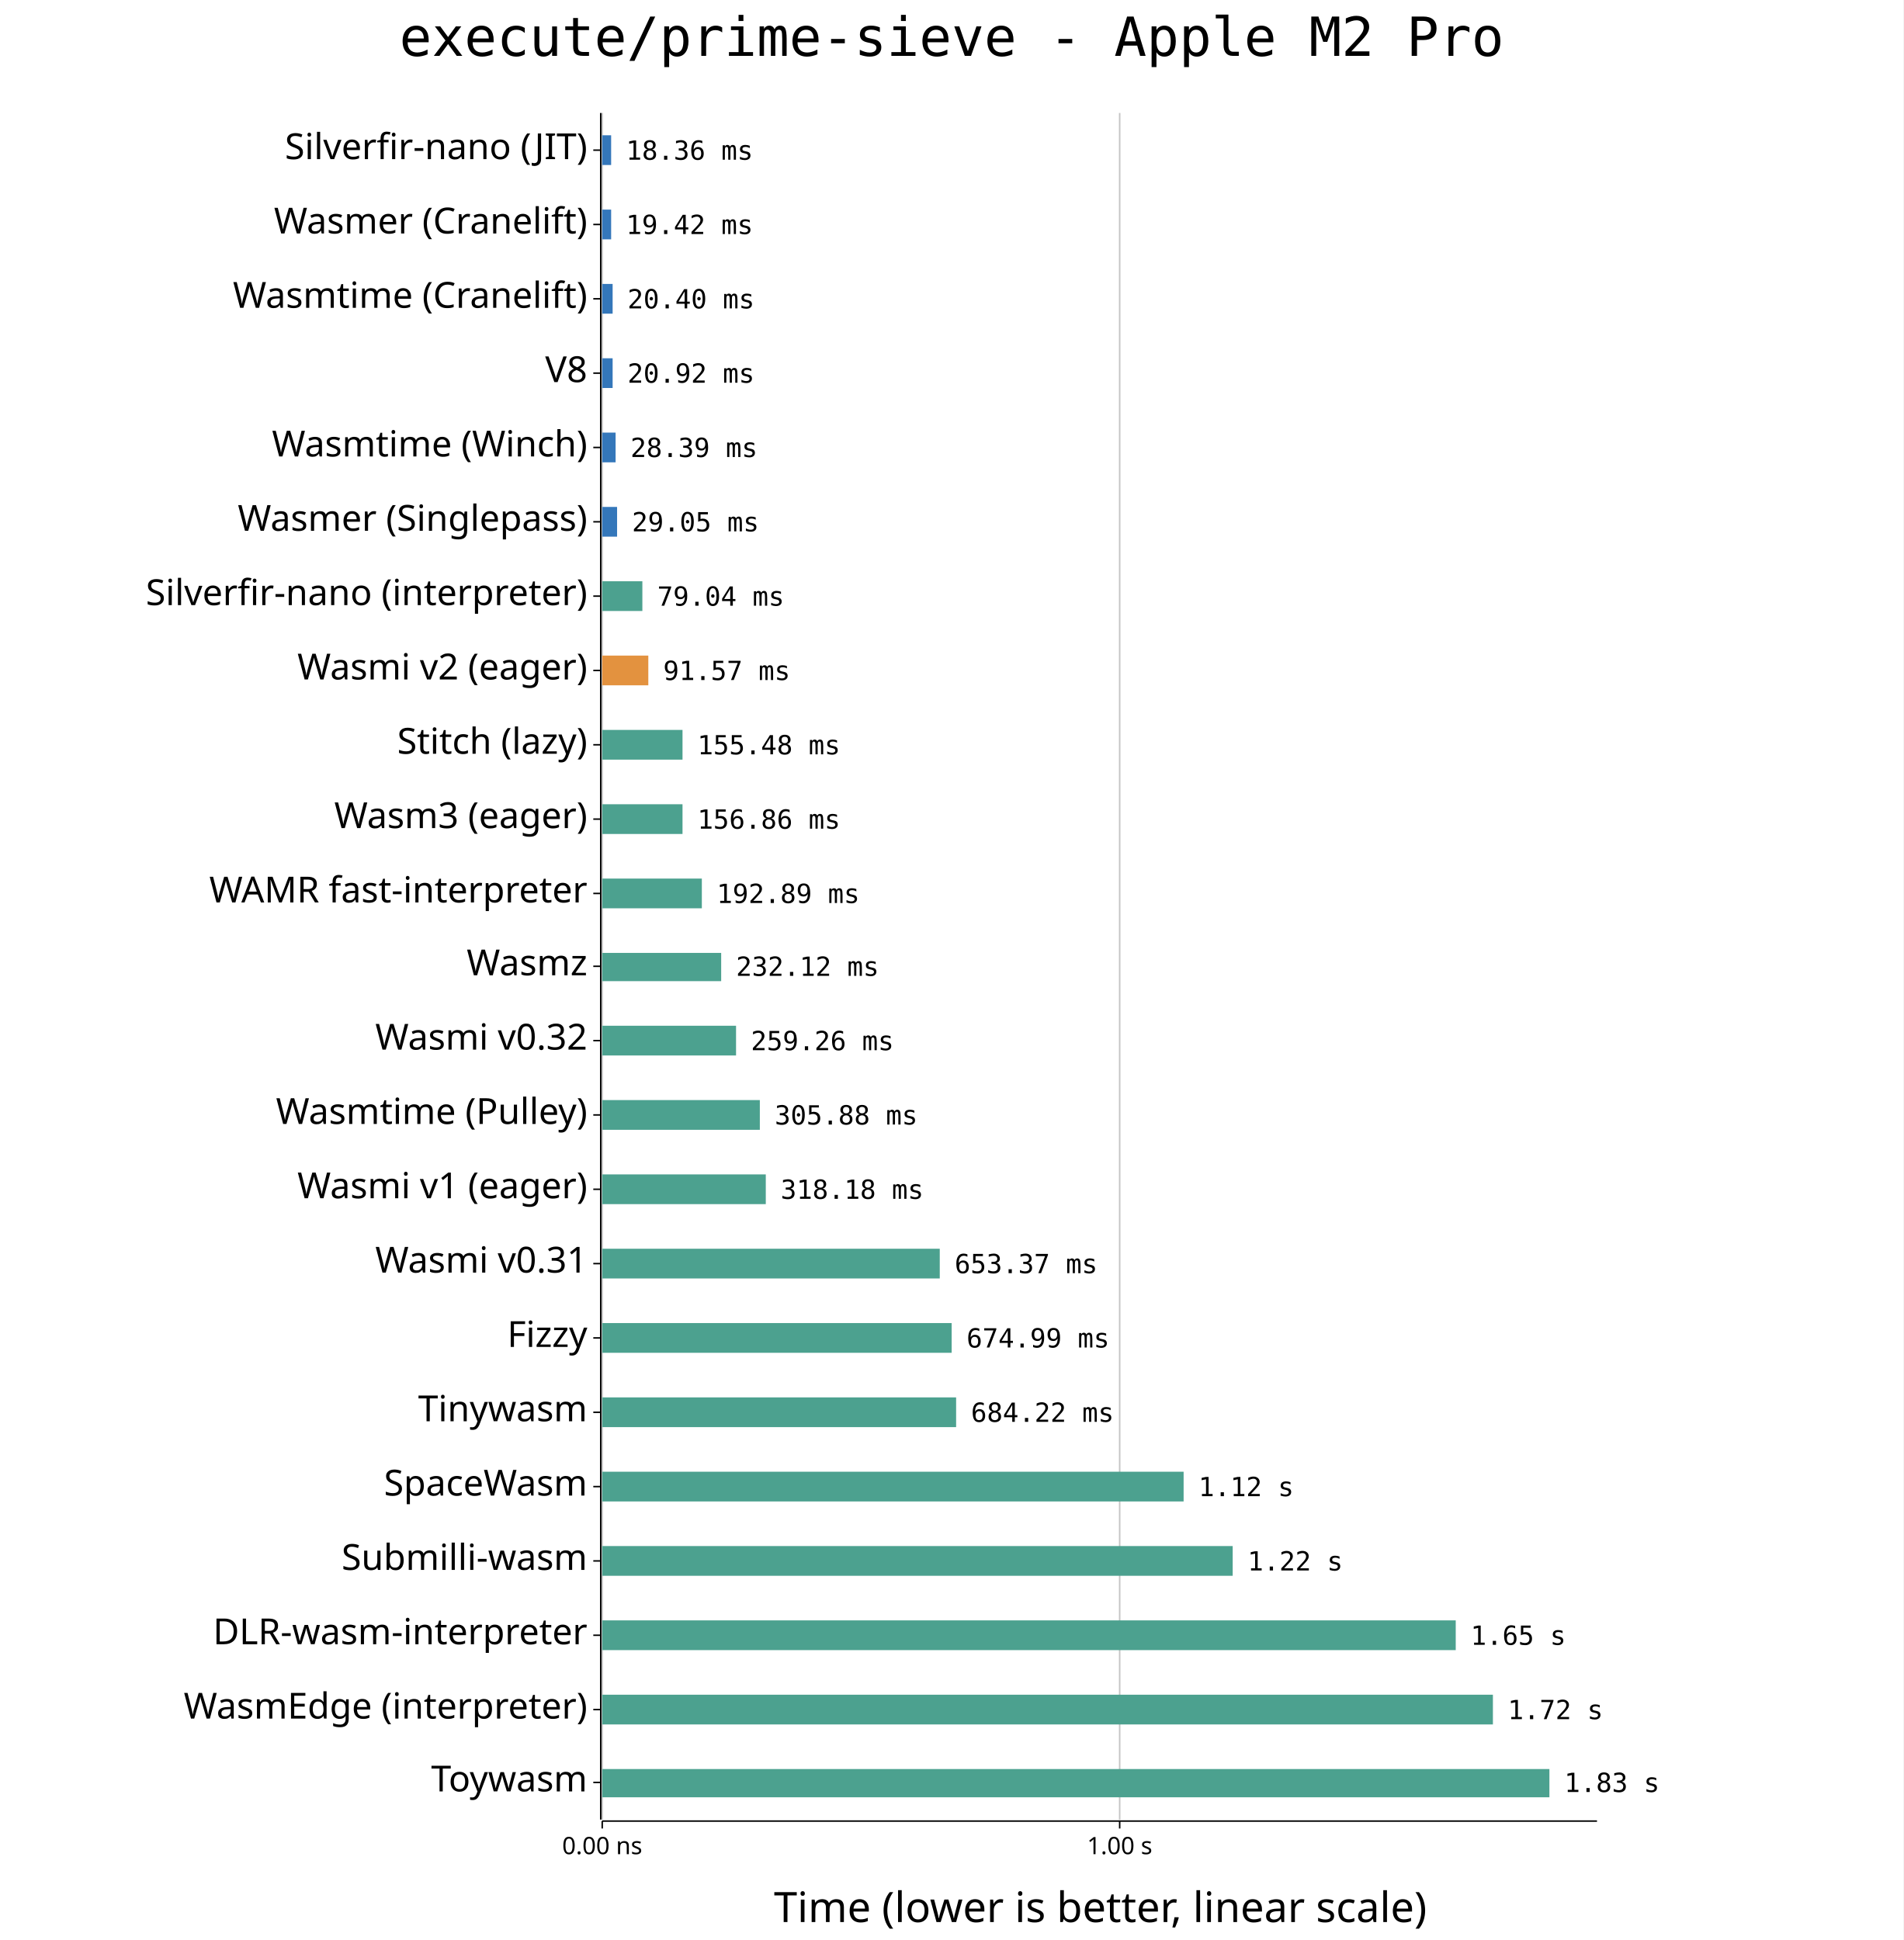
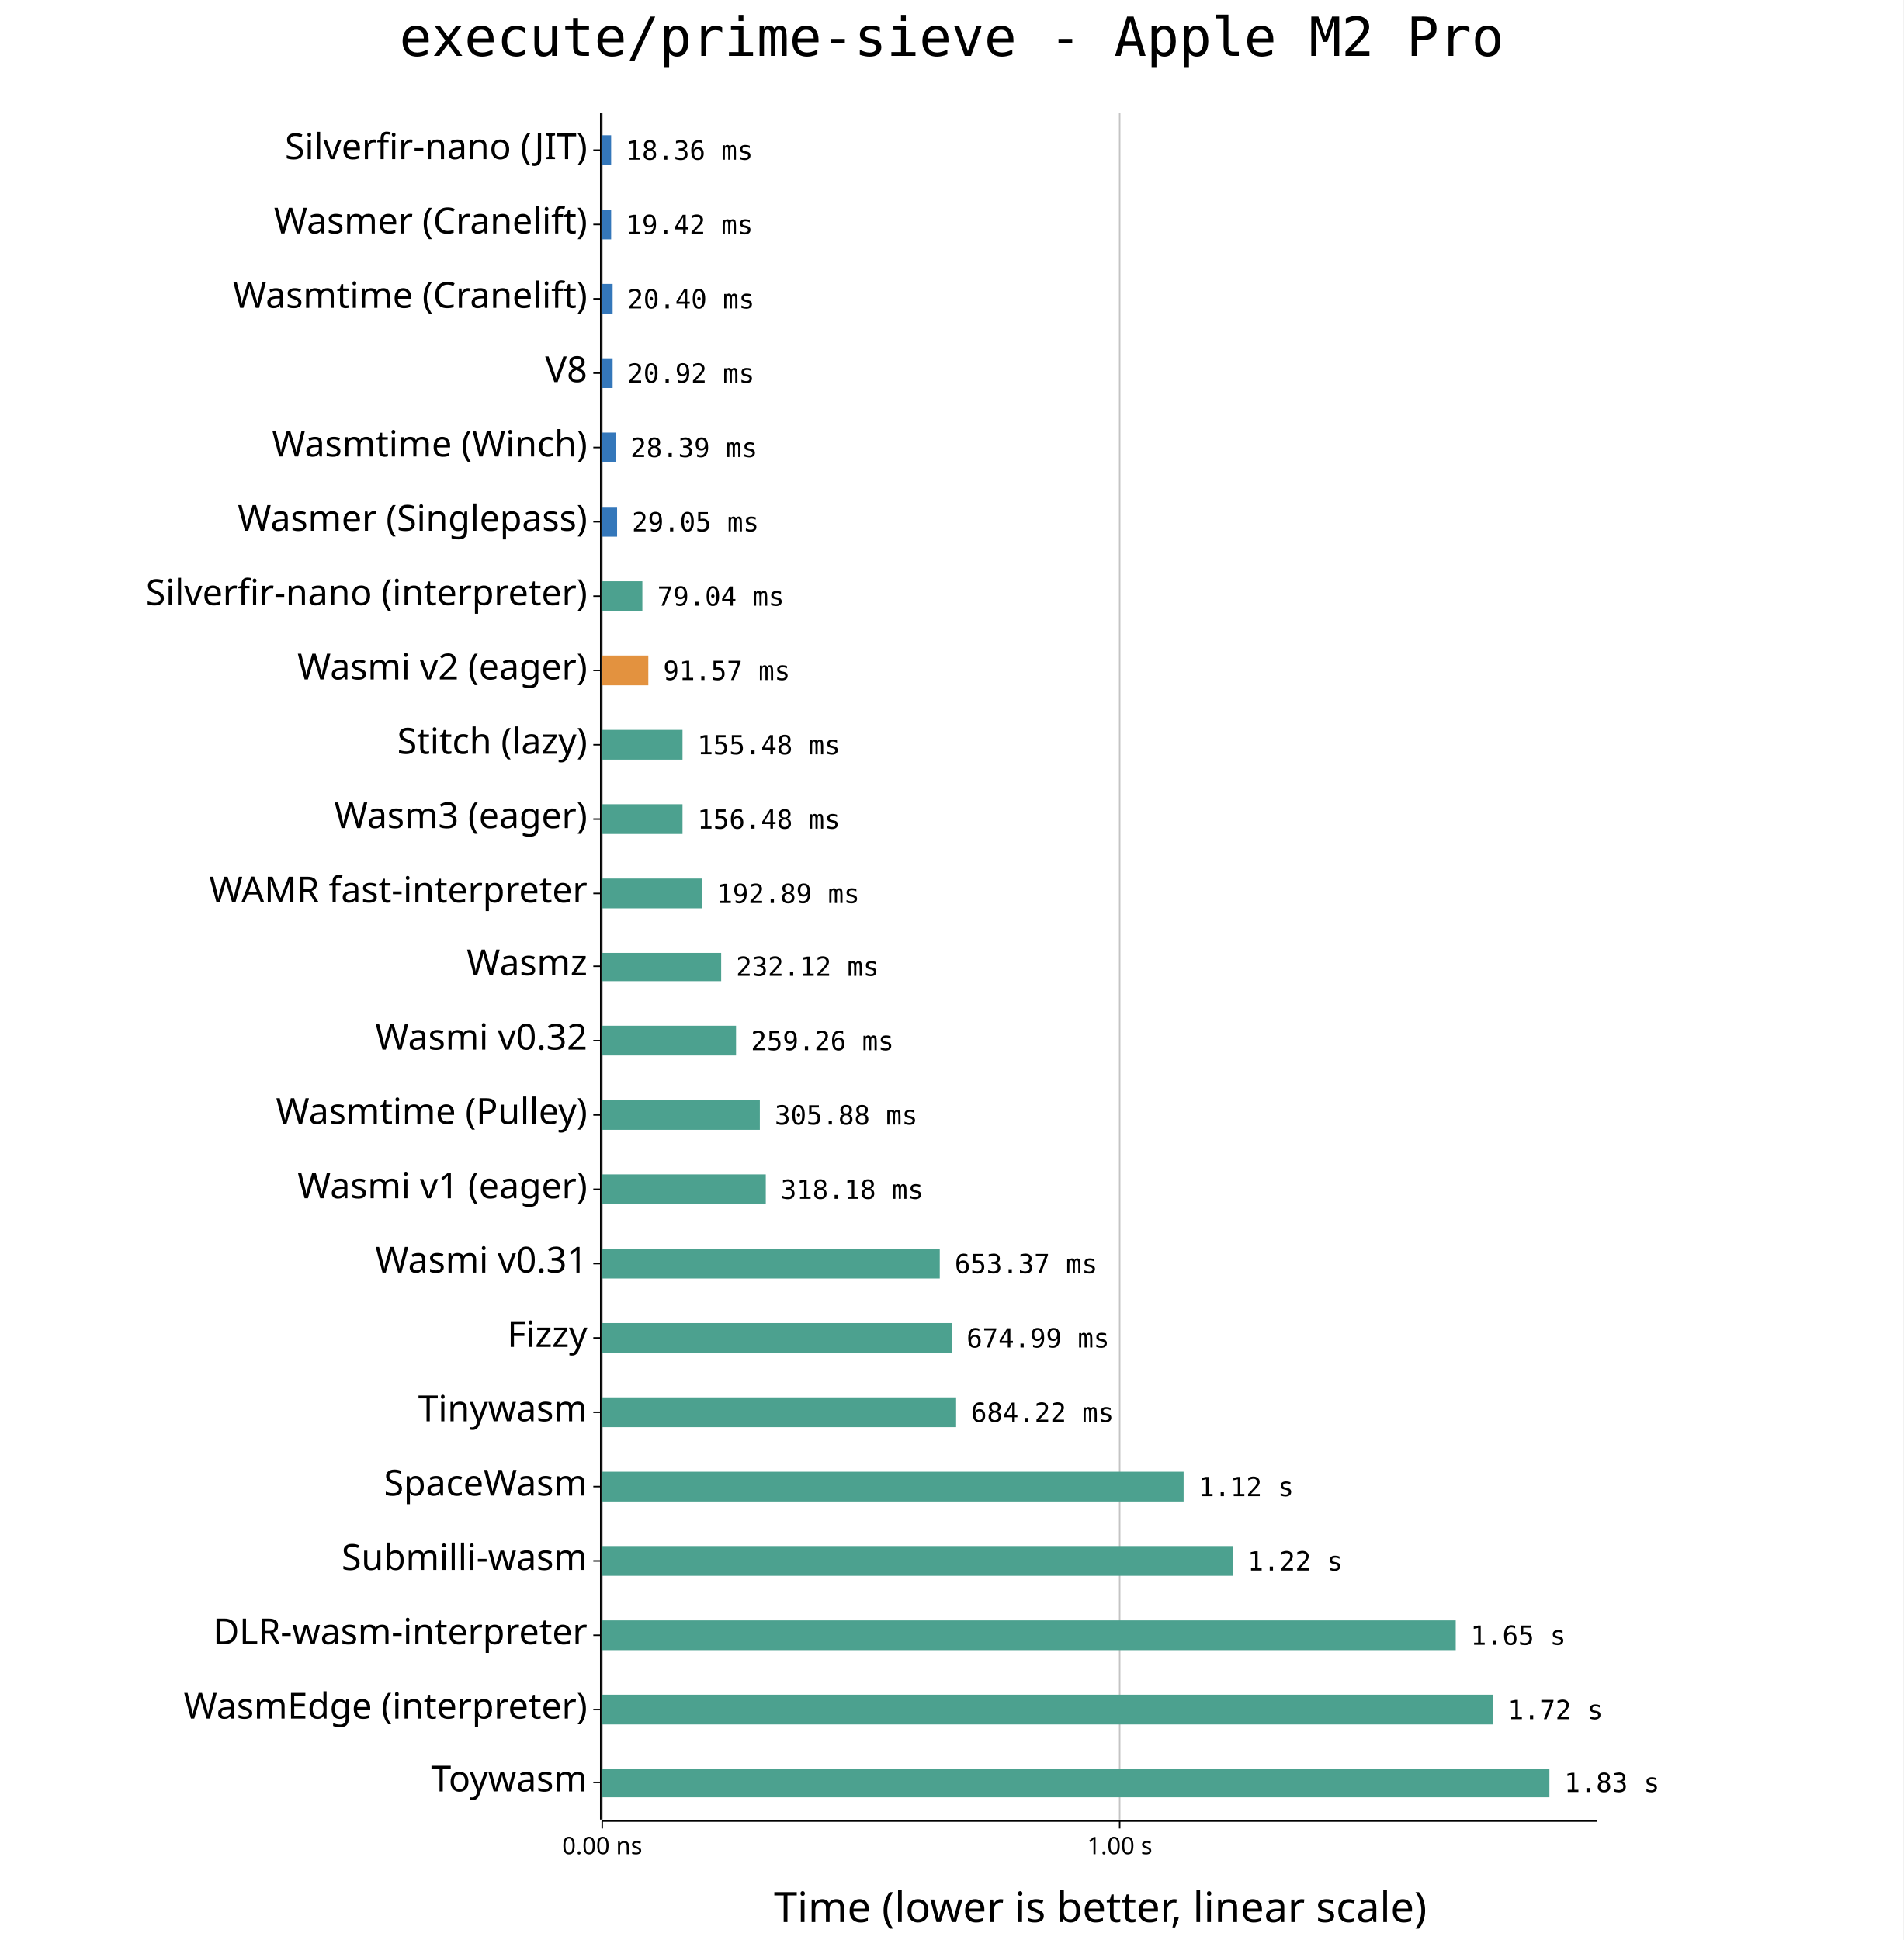
<svg xmlns="http://www.w3.org/2000/svg" width="1280" height="1305" viewBox="0 0 1280 1305">
  <rect x="0" y="0" width="1280" height="1305" opacity="1" fill="#FFFFFF" stroke="none" />
  <text x="640" y="10" dy="0.76em" text-anchor="middle" font-family="monospace" font-size="36.29" opacity="1" fill="#000000">
execute/prime-sieve - Apple M2 Pro
</text>
  <line opacity="0.1" stroke="#000000" stroke-width="1" x1="405" y1="1224" x2="405" y2="76" />
  <line opacity="0.1" stroke="#000000" stroke-width="1" x1="753" y1="1224" x2="753" y2="76" />
  <text x="5" y="650" dy="0.76em" text-anchor="middle" font-family="sans-serif" font-size="28.226" opacity="1" fill="#000000" transform="rotate(270, 5, 650)">

</text>
  <text x="740" y="1300" dy="-0.5ex" text-anchor="middle" font-family="sans-serif" font-size="28.226" opacity="1" fill="#000000">
Time (lower is better, linear scale)
</text>
  <line opacity="0.15" stroke="#000000" stroke-width="1" x1="405" y1="1224" x2="405" y2="76" />
  <line opacity="0.15" stroke="#000000" stroke-width="1" x1="753" y1="1224" x2="753" y2="76" />
  <polyline fill="none" opacity="1" stroke="#000000" stroke-width="1" points="404,76 404,1224 " />
  <text x="395" y="1199" dy="0.5ex" text-anchor="end" font-family="sans-serif" font-size="24.194" opacity="1" fill="#000000">
Toywasm
</text>
  <polyline fill="none" opacity="1" stroke="#000000" stroke-width="1" points="399,1199 404,1199 " />
  <text x="395" y="1150" dy="0.5ex" text-anchor="end" font-family="sans-serif" font-size="24.194" opacity="1" fill="#000000">
WasmEdge (interpreter)
</text>
  <polyline fill="none" opacity="1" stroke="#000000" stroke-width="1" points="399,1150 404,1150 " />
  <text x="395" y="1100" dy="0.5ex" text-anchor="end" font-family="sans-serif" font-size="24.194" opacity="1" fill="#000000">
DLR-wasm-interpreter
</text>
  <polyline fill="none" opacity="1" stroke="#000000" stroke-width="1" points="399,1100 404,1100 " />
  <text x="395" y="1050" dy="0.5ex" text-anchor="end" font-family="sans-serif" font-size="24.194" opacity="1" fill="#000000">
Submilli-wasm
</text>
  <polyline fill="none" opacity="1" stroke="#000000" stroke-width="1" points="399,1050 404,1050 " />
  <text x="395" y="1000" dy="0.5ex" text-anchor="end" font-family="sans-serif" font-size="24.194" opacity="1" fill="#000000">
SpaceWasm
</text>
  <polyline fill="none" opacity="1" stroke="#000000" stroke-width="1" points="399,1000 404,1000 " />
  <text x="395" y="950" dy="0.5ex" text-anchor="end" font-family="sans-serif" font-size="24.194" opacity="1" fill="#000000">
Tinywasm
</text>
  <polyline fill="none" opacity="1" stroke="#000000" stroke-width="1" points="399,950 404,950 " />
  <text x="395" y="900" dy="0.5ex" text-anchor="end" font-family="sans-serif" font-size="24.194" opacity="1" fill="#000000">
Fizzy
</text>
  <polyline fill="none" opacity="1" stroke="#000000" stroke-width="1" points="399,900 404,900 " />
  <text x="395" y="850" dy="0.5ex" text-anchor="end" font-family="sans-serif" font-size="24.194" opacity="1" fill="#000000">
Wasmi v0.31
</text>
  <polyline fill="none" opacity="1" stroke="#000000" stroke-width="1" points="399,850 404,850 " />
  <text x="395" y="800" dy="0.5ex" text-anchor="end" font-family="sans-serif" font-size="24.194" opacity="1" fill="#000000">
Wasmi v1 (eager)
</text>
  <polyline fill="none" opacity="1" stroke="#000000" stroke-width="1" points="399,800 404,800 " />
  <text x="395" y="750" dy="0.5ex" text-anchor="end" font-family="sans-serif" font-size="24.194" opacity="1" fill="#000000">
Wasmtime (Pulley)
</text>
  <polyline fill="none" opacity="1" stroke="#000000" stroke-width="1" points="399,750 404,750 " />
  <text x="395" y="700" dy="0.5ex" text-anchor="end" font-family="sans-serif" font-size="24.194" opacity="1" fill="#000000">
Wasmi v0.32
</text>
  <polyline fill="none" opacity="1" stroke="#000000" stroke-width="1" points="399,700 404,700 " />
  <text x="395" y="650" dy="0.5ex" text-anchor="end" font-family="sans-serif" font-size="24.194" opacity="1" fill="#000000">
Wasmz
</text>
  <polyline fill="none" opacity="1" stroke="#000000" stroke-width="1" points="399,650 404,650 " />
  <text x="395" y="601" dy="0.5ex" text-anchor="end" font-family="sans-serif" font-size="24.194" opacity="1" fill="#000000">
WAMR fast-interpreter
</text>
  <polyline fill="none" opacity="1" stroke="#000000" stroke-width="1" points="399,601 404,601 " />
  <text x="395" y="551" dy="0.5ex" text-anchor="end" font-family="sans-serif" font-size="24.194" opacity="1" fill="#000000">
Wasm3 (eager)
</text>
  <polyline fill="none" opacity="1" stroke="#000000" stroke-width="1" points="399,551 404,551 " />
  <text x="395" y="501" dy="0.5ex" text-anchor="end" font-family="sans-serif" font-size="24.194" opacity="1" fill="#000000">
Stitch (lazy)
</text>
  <polyline fill="none" opacity="1" stroke="#000000" stroke-width="1" points="399,501 404,501 " />
  <text x="395" y="451" dy="0.5ex" text-anchor="end" font-family="sans-serif" font-size="24.194" opacity="1" fill="#000000">
Wasmi v2 (eager)
</text>
  <polyline fill="none" opacity="1" stroke="#000000" stroke-width="1" points="399,451 404,451 " />
  <text x="395" y="401" dy="0.5ex" text-anchor="end" font-family="sans-serif" font-size="24.194" opacity="1" fill="#000000">
Silverfir-nano (interpreter)
</text>
  <polyline fill="none" opacity="1" stroke="#000000" stroke-width="1" points="399,401 404,401 " />
  <text x="395" y="351" dy="0.5ex" text-anchor="end" font-family="sans-serif" font-size="24.194" opacity="1" fill="#000000">
Wasmer (Singlepass)
</text>
  <polyline fill="none" opacity="1" stroke="#000000" stroke-width="1" points="399,351 404,351 " />
  <text x="395" y="301" dy="0.5ex" text-anchor="end" font-family="sans-serif" font-size="24.194" opacity="1" fill="#000000">
Wasmtime (Winch)
</text>
  <polyline fill="none" opacity="1" stroke="#000000" stroke-width="1" points="399,301 404,301 " />
  <text x="395" y="251" dy="0.5ex" text-anchor="end" font-family="sans-serif" font-size="24.194" opacity="1" fill="#000000">
V8
</text>
  <polyline fill="none" opacity="1" stroke="#000000" stroke-width="1" points="399,251 404,251 " />
  <text x="395" y="201" dy="0.5ex" text-anchor="end" font-family="sans-serif" font-size="24.194" opacity="1" fill="#000000">
Wasmtime (Cranelift)
</text>
  <polyline fill="none" opacity="1" stroke="#000000" stroke-width="1" points="399,201 404,201 " />
  <text x="395" y="151" dy="0.5ex" text-anchor="end" font-family="sans-serif" font-size="24.194" opacity="1" fill="#000000">
Wasmer (Cranelift)
</text>
  <polyline fill="none" opacity="1" stroke="#000000" stroke-width="1" points="399,151 404,151 " />
  <text x="395" y="101" dy="0.5ex" text-anchor="end" font-family="sans-serif" font-size="24.194" opacity="1" fill="#000000">
Silverfir-nano (JIT)
</text>
  <polyline fill="none" opacity="1" stroke="#000000" stroke-width="1" points="399,101 404,101 " />
  <polyline fill="none" opacity="1" stroke="#000000" stroke-width="1" points="405,1225 1074,1225 " />
  <text x="405" y="1235" dy="0.76em" text-anchor="middle" font-family="sans-serif" font-size="16.129" opacity="1" fill="#000000">
0.00 ns
</text>
  <polyline fill="none" opacity="1" stroke="#000000" stroke-width="1" points="405,1225 405,1230 " />
  <text x="753" y="1235" dy="0.76em" text-anchor="middle" font-family="sans-serif" font-size="16.129" opacity="1" fill="#000000">
1.00 s
</text>
  <polyline fill="none" opacity="1" stroke="#000000" stroke-width="1" points="753,1225 753,1230 " />
+   <rect x="405" y="990" width="391" height="20" opacity="1" fill="#4CA18F" stroke="none" />
+   <rect x="405" y="591" width="67" height="20" opacity="1" fill="#4CA18F" stroke="none" />
+   <rect x="405" y="341" width="10" height="20" opacity="1" fill="#3477BA" stroke="none" />
+   <rect x="405" y="1140" width="599" height="20" opacity="1" fill="#4CA18F" stroke="none" />
+   <rect x="405" y="940" width="238" height="20" opacity="1" fill="#4CA18F" stroke="none" />
+   <rect x="405" y="690" width="90" height="20" opacity="1" fill="#4CA18F" stroke="none" />
+   <rect x="405" y="541" width="54" height="20" opacity="1" fill="#4CA18F" stroke="none" />
+   <rect x="405" y="491" width="54" height="20" opacity="1" fill="#4CA18F" stroke="none" />
+   <rect x="405" y="391" width="27" height="20" opacity="1" fill="#4CA18F" stroke="none" />
+   <rect x="405" y="291" width="9" height="20" opacity="1" fill="#3477BA" stroke="none" />
+   <rect x="405" y="790" width="110" height="20" opacity="1" fill="#4CA18F" stroke="none" />
+   <rect x="405" y="1040" width="424" height="20" opacity="1" fill="#4CA18F" stroke="none" />
+   <rect x="405" y="191" width="7" height="20" opacity="1" fill="#3477BA" stroke="none" />
+   <rect x="405" y="641" width="80" height="19" opacity="1" fill="#4CA18F" stroke="none" />
+   <rect x="405" y="1190" width="637" height="19" opacity="1" fill="#4CA18F" stroke="none" />
+   <rect x="405" y="1090" width="574" height="20" opacity="1" fill="#4CA18F" stroke="none" />
+   <rect x="405" y="840" width="227" height="20" opacity="1" fill="#4CA18F" stroke="none" />
  <rect x="405" y="441" width="31" height="20" opacity="1" fill="#E3923F" stroke="none" />
-   <rect x="405" y="1190" width="637" height="19" opacity="1" fill="#4CA18F" stroke="none" />
  <rect x="405" y="241" width="7" height="20" opacity="1" fill="#3477BA" stroke="none" />
-   <rect x="405" y="641" width="80" height="19" opacity="1" fill="#4CA18F" stroke="none" />
+   <rect x="405" y="91" width="6" height="20" opacity="1" fill="#3477BA" stroke="none" />
  <rect x="405" y="141" width="6" height="20" opacity="1" fill="#3477BA" stroke="none" />
-   <rect x="405" y="1040" width="424" height="20" opacity="1" fill="#4CA18F" stroke="none" />
-   <rect x="405" y="1090" width="574" height="20" opacity="1" fill="#4CA18F" stroke="none" />
-   <rect x="405" y="341" width="10" height="20" opacity="1" fill="#3477BA" stroke="none" />
-   <rect x="405" y="491" width="54" height="20" opacity="1" fill="#4CA18F" stroke="none" />
+   <rect x="405" y="890" width="235" height="20" opacity="1" fill="#4CA18F" stroke="none" />
  <rect x="405" y="740" width="106" height="20" opacity="1" fill="#4CA18F" stroke="none" />
-   <rect x="405" y="191" width="7" height="20" opacity="1" fill="#3477BA" stroke="none" />
-   <rect x="405" y="790" width="110" height="20" opacity="1" fill="#4CA18F" stroke="none" />
-   <rect x="405" y="1140" width="599" height="20" opacity="1" fill="#4CA18F" stroke="none" />
-   <rect x="405" y="541" width="54" height="20" opacity="1" fill="#4CA18F" stroke="none" />
-   <rect x="405" y="591" width="67" height="20" opacity="1" fill="#4CA18F" stroke="none" />
-   <rect x="405" y="291" width="9" height="20" opacity="1" fill="#3477BA" stroke="none" />
-   <rect x="405" y="391" width="27" height="20" opacity="1" fill="#4CA18F" stroke="none" />
-   <rect x="405" y="890" width="235" height="20" opacity="1" fill="#4CA18F" stroke="none" />
-   <rect x="405" y="940" width="238" height="20" opacity="1" fill="#4CA18F" stroke="none" />
-   <rect x="405" y="91" width="6" height="20" opacity="1" fill="#3477BA" stroke="none" />
-   <rect x="405" y="840" width="227" height="20" opacity="1" fill="#4CA18F" stroke="none" />
-   <rect x="405" y="990" width="391" height="20" opacity="1" fill="#4CA18F" stroke="none" />
-   <rect x="405" y="690" width="90" height="20" opacity="1" fill="#4CA18F" stroke="none" />
  <text x="1052" y="1201" dy="0.5ex" text-anchor="start" font-family="monospace" font-size="17.742" opacity="1" fill="#000000">
1.83 s
</text>
  <text x="1014" y="1152" dy="0.5ex" text-anchor="start" font-family="monospace" font-size="17.742" opacity="1" fill="#000000">
1.72 s
</text>
  <text x="989" y="1102" dy="0.5ex" text-anchor="start" font-family="monospace" font-size="17.742" opacity="1" fill="#000000">
1.65 s
</text>
  <text x="839" y="1052" dy="0.5ex" text-anchor="start" font-family="monospace" font-size="17.742" opacity="1" fill="#000000">
1.22 s
</text>
  <text x="806" y="1002" dy="0.5ex" text-anchor="start" font-family="monospace" font-size="17.742" opacity="1" fill="#000000">
1.12 s
</text>
  <text x="653" y="952" dy="0.5ex" text-anchor="start" font-family="monospace" font-size="17.742" opacity="1" fill="#000000">
684.22 ms
</text>
  <text x="650" y="902" dy="0.5ex" text-anchor="start" font-family="monospace" font-size="17.742" opacity="1" fill="#000000">
674.99 ms
</text>
  <text x="642" y="852" dy="0.5ex" text-anchor="start" font-family="monospace" font-size="17.742" opacity="1" fill="#000000">
653.37 ms
</text>
  <text x="525" y="802" dy="0.5ex" text-anchor="start" font-family="monospace" font-size="17.742" opacity="1" fill="#000000">
318.18 ms
</text>
  <text x="521" y="752" dy="0.5ex" text-anchor="start" font-family="monospace" font-size="17.742" opacity="1" fill="#000000">
305.88 ms
</text>
  <text x="505" y="702" dy="0.5ex" text-anchor="start" font-family="monospace" font-size="17.742" opacity="1" fill="#000000">
259.26 ms
</text>
  <text x="495" y="652" dy="0.5ex" text-anchor="start" font-family="monospace" font-size="17.742" opacity="1" fill="#000000">
232.12 ms
</text>
  <text x="482" y="603" dy="0.5ex" text-anchor="start" font-family="monospace" font-size="17.742" opacity="1" fill="#000000">
192.89 ms
</text>
  <text x="469" y="553" dy="0.5ex" text-anchor="start" font-family="monospace" font-size="17.742" opacity="1" fill="#000000">
- 156.86 ms
+ 156.48 ms
</text>
  <text x="469" y="503" dy="0.5ex" text-anchor="start" font-family="monospace" font-size="17.742" opacity="1" fill="#000000">
155.48 ms
</text>
  <text x="446" y="453" dy="0.5ex" text-anchor="start" font-family="monospace" font-size="17.742" opacity="1" fill="#000000">
91.57 ms
</text>
  <text x="442" y="403" dy="0.5ex" text-anchor="start" font-family="monospace" font-size="17.742" opacity="1" fill="#000000">
79.04 ms
</text>
  <text x="425" y="353" dy="0.5ex" text-anchor="start" font-family="monospace" font-size="17.742" opacity="1" fill="#000000">
29.05 ms
</text>
  <text x="424" y="303" dy="0.5ex" text-anchor="start" font-family="monospace" font-size="17.742" opacity="1" fill="#000000">
28.39 ms
</text>
  <text x="422" y="253" dy="0.5ex" text-anchor="start" font-family="monospace" font-size="17.742" opacity="1" fill="#000000">
20.92 ms
</text>
  <text x="422" y="203" dy="0.5ex" text-anchor="start" font-family="monospace" font-size="17.742" opacity="1" fill="#000000">
20.40 ms
</text>
  <text x="421" y="153" dy="0.5ex" text-anchor="start" font-family="monospace" font-size="17.742" opacity="1" fill="#000000">
19.42 ms
</text>
  <text x="421" y="103" dy="0.5ex" text-anchor="start" font-family="monospace" font-size="17.742" opacity="1" fill="#000000">
18.36 ms
</text>
</svg>
